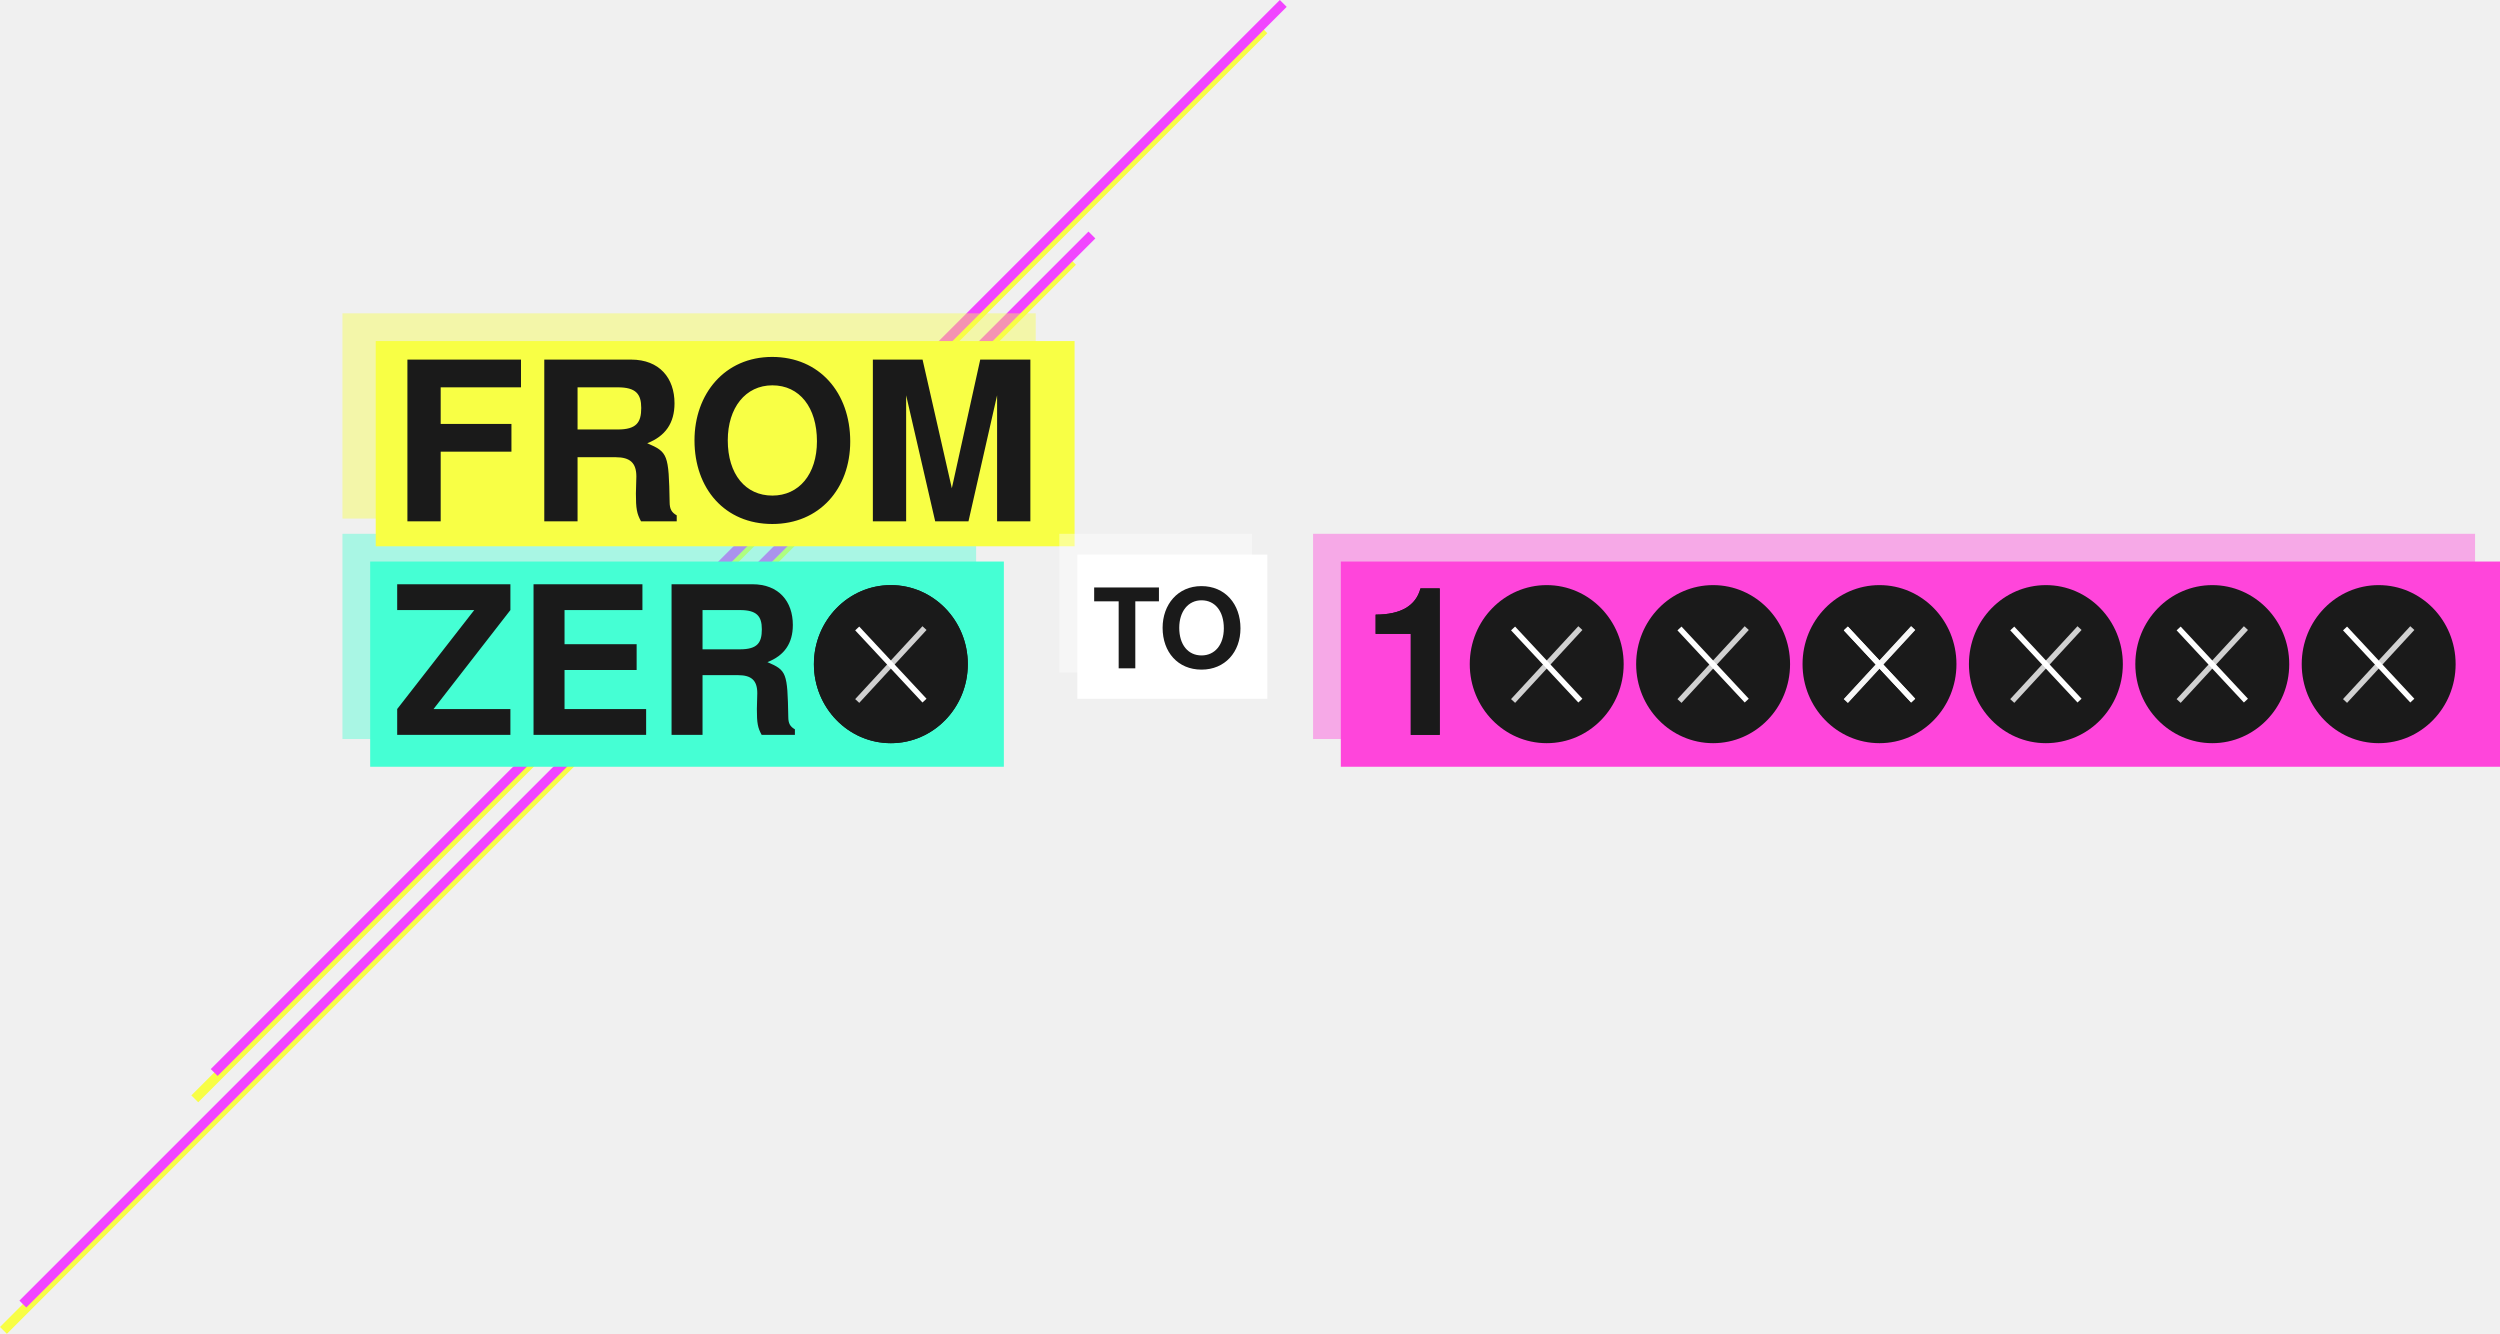
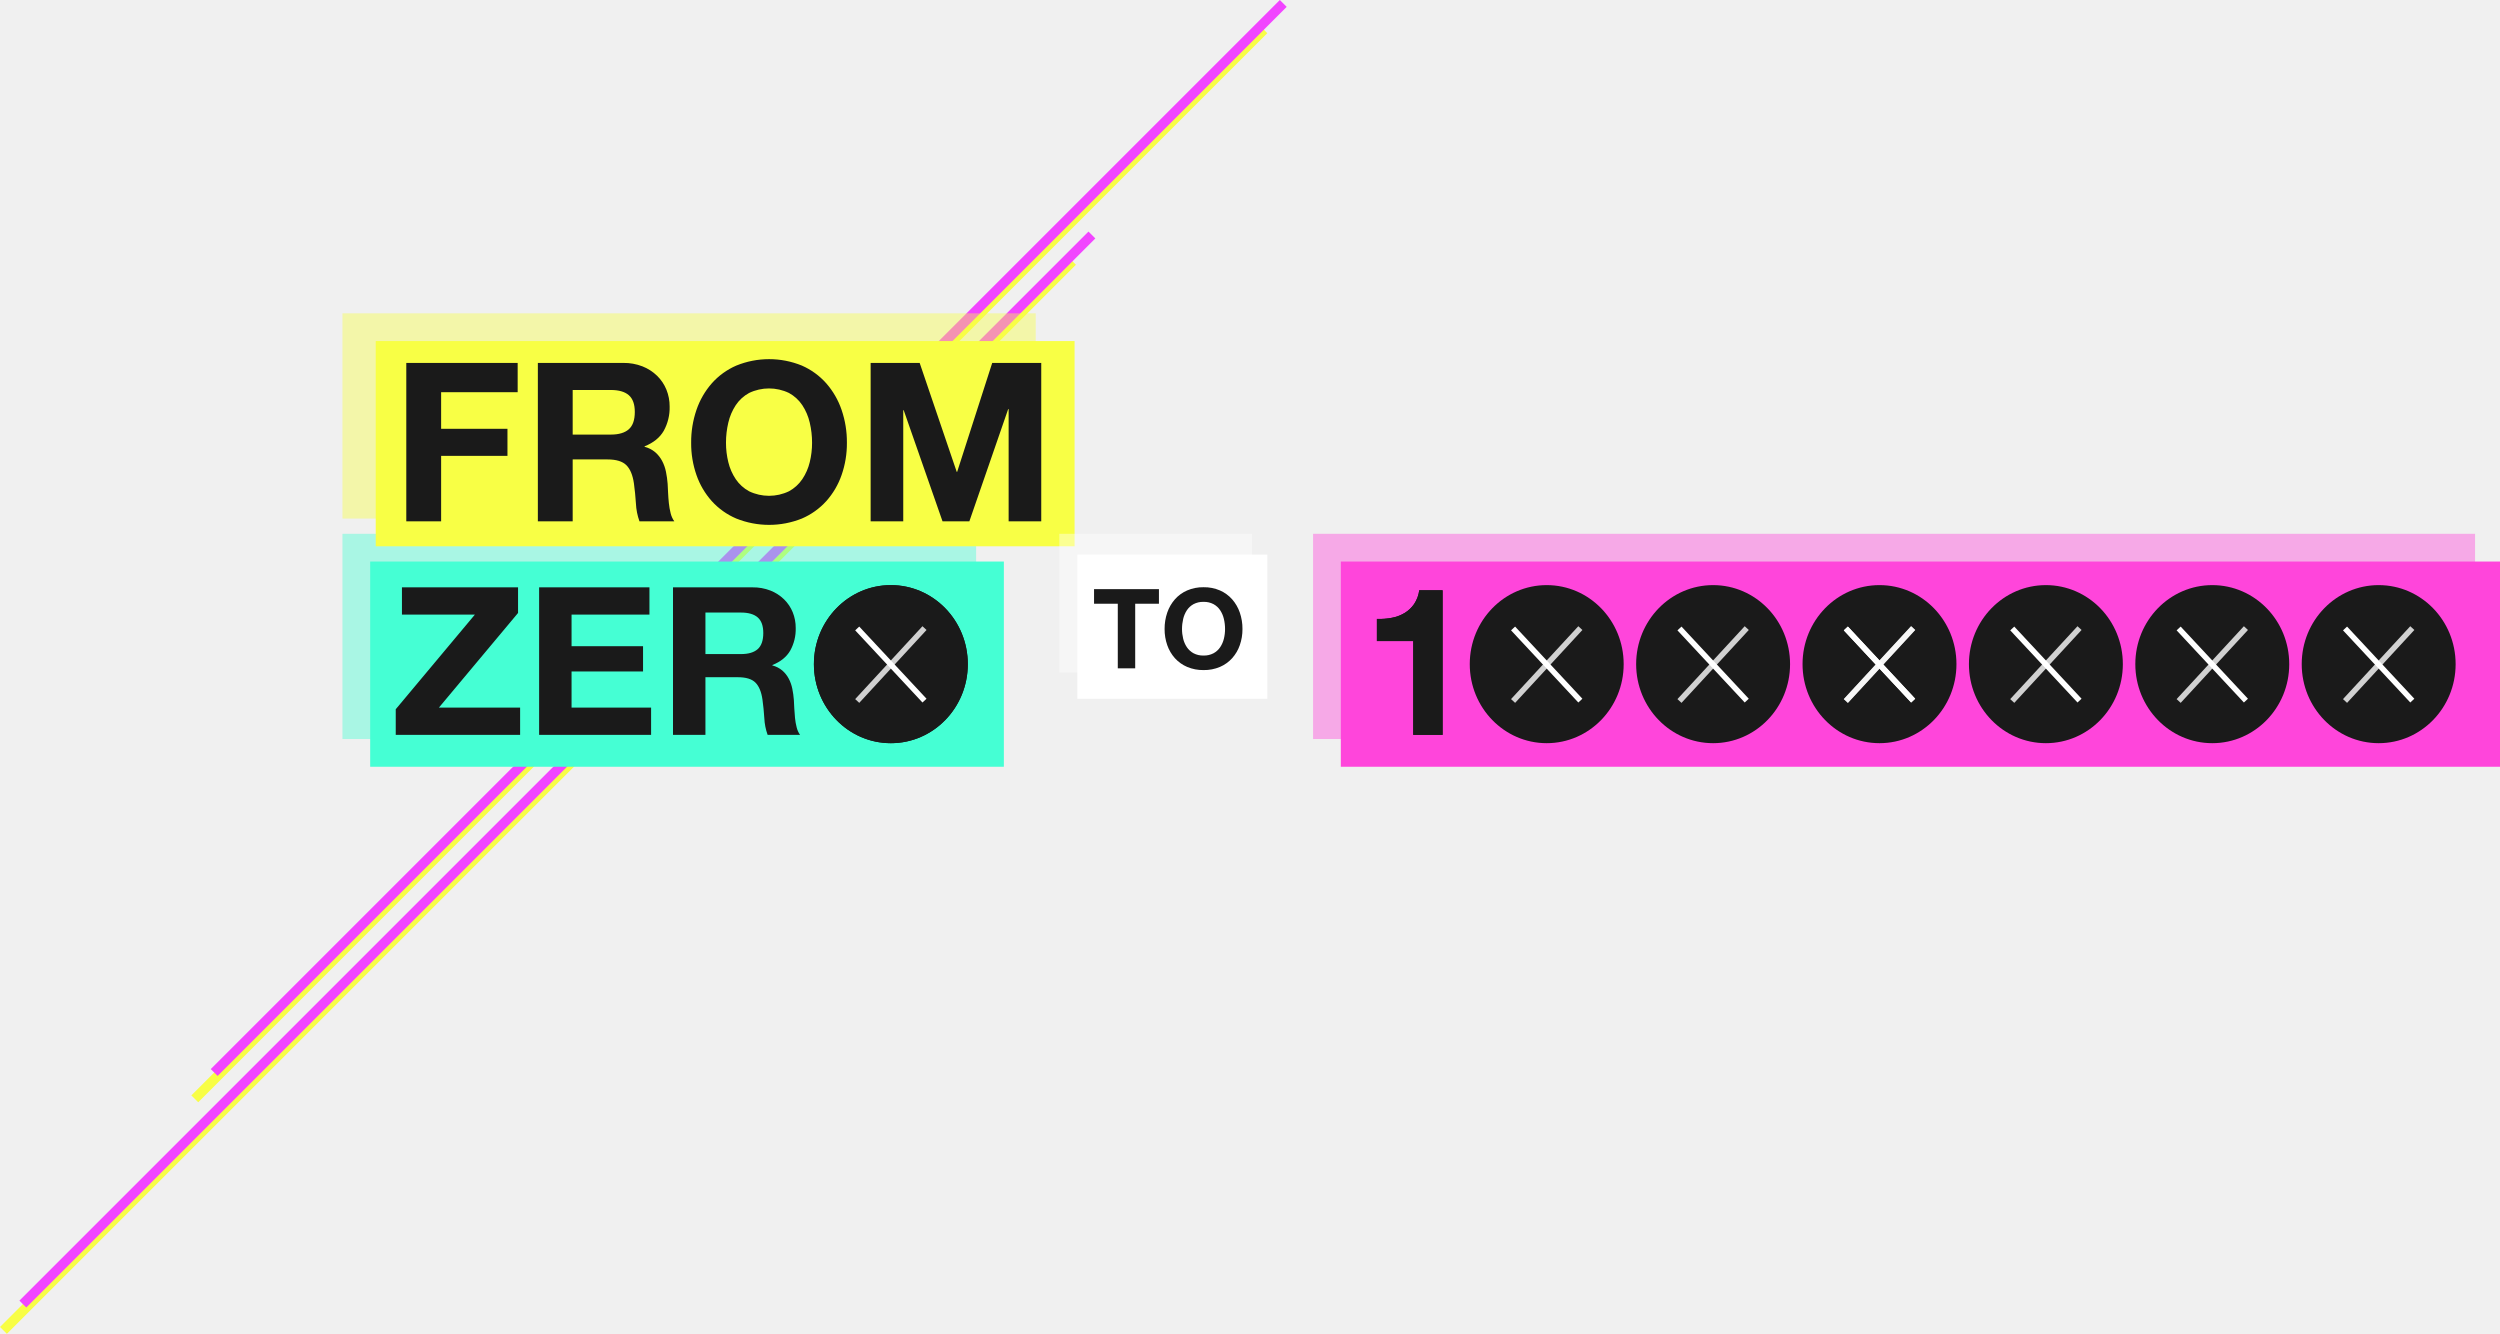
<svg xmlns="http://www.w3.org/2000/svg" width="1802.975" height="961.95" viewBox="0 0 1802.975 961.95">
-   <g id="footer-deco" transform="translate(2.475 2.475)">
-     <line id="Line_3" data-name="Line 3" y1="771" x2="771" transform="translate(138 19)" fill="none" stroke="#f8fe45" stroke-width="7" />
-     <line id="Line_6" data-name="Line 6" y1="771" x2="771" transform="translate(152)" fill="none" stroke="#f145ff" stroke-width="7" />
-     <line id="Line_4" data-name="Line 4" y1="771" x2="771" transform="translate(0 186)" fill="none" stroke="#f8fe45" stroke-width="7" />
-     <line id="Line_5" data-name="Line 5" y1="771" x2="771" transform="translate(14 167)" fill="none" stroke="#f145ff" stroke-width="7" />
-     <g id="Group_5" data-name="Group 5" transform="translate(-373.5 -107.5)">
-       <rect id="Rectangle_2" data-name="Rectangle 2" width="457" height="148" transform="translate(618 490)" fill="#45ffd4" opacity="0.417" />
-       <rect id="Rectangle_1" data-name="Rectangle 1" width="500" height="148" transform="translate(618 331)" fill="#f8ff45" opacity="0.417" />
-       <rect id="Rectangle_4" data-name="Rectangle 4" width="504" height="148" transform="translate(642 351)" fill="#f8ff45" />
-       <rect id="Rectangle_3" data-name="Rectangle 3" width="457" height="148" transform="translate(638 510)" fill="#45ffd4" />
-       <text id="FROM" transform="translate(653 325)" fill="#1a1a1a" font-size="160" font-family="HelveticaNeue-Bold, Helvetica Neue" font-weight="700">
-         <tspan x="0" y="156">FROM</tspan>
-       </text>
-       <text id="ZER" transform="translate(653 490)" fill="#1a1a1a" font-size="149" font-family="HelveticaNeue-Bold, Helvetica Neue" font-weight="700">
-         <tspan x="0" y="145">ZER</tspan>
-       </text>
-       <g id="Group_2" data-name="Group 2" transform="translate(17 80.345)">
-         <ellipse id="Ellipse_1" data-name="Ellipse 1" cx="55.5" cy="57" rx="55.5" ry="57" transform="translate(941 446.655)" fill="#1a1a1a" />
-         <ellipse id="Ellipse_2" data-name="Ellipse 2" cx="55.5" cy="57" rx="55.5" ry="57" transform="translate(941 446.655)" fill="#1a1a1a" />
-         <g id="Group_1" data-name="Group 1" transform="translate(985.548 492.074)">
-           <line id="Line_1" data-name="Line 1" x2="48.519" y2="52.039" transform="translate(-13.308 -14.155)" fill="none" stroke="#fff" stroke-width="4" />
-           <line id="Line_2" data-name="Line 2" x2="52.567" y2="48.523" transform="translate(35.213 -14.419) rotate(90)" fill="none" stroke="#fff" stroke-width="4" opacity="0.8" />
+   <g transform="translate(2.475 2.475)">
+     <line y1="771" x2="771" transform="translate(138 19)" fill="none" stroke="#f8fe45" stroke-width="7" />
+     <line y1="771" x2="771" transform="translate(152)" fill="none" stroke="#f145ff" stroke-width="7" />
+     <line y1="771" x2="771" transform="translate(0 186)" fill="none" stroke="#f8fe45" stroke-width="7" />
+     <line y1="771" x2="771" transform="translate(14 167)" fill="none" stroke="#f145ff" stroke-width="7" />
+     <g transform="translate(-373.5 -107.5)">
+       <rect width="457" height="148" transform="translate(618 490)" fill="#45ffd4" opacity="0.417" />
+       <rect width="500" height="148" transform="translate(618 331)" fill="#f8ff45" opacity="0.417" />
+       <rect width="504" height="148" transform="translate(642 351)" fill="#f8ff45" />
+       <rect width="457" height="148" transform="translate(638 510)" fill="#45ffd4" />
+       <path d="M11.04,41.76V156H36.16V108.8H84V89.28H36.16V62.88h55.2V41.76Zm120,51.68V61.28h27.52q8.64,0,12.96,3.76t4.32,12.08q0,8.64-4.32,12.48t-12.96,3.84ZM105.92,41.76V156h25.12V111.36h25.12q9.44,0,13.6,4.16t5.44,13.12q.96,6.88,1.44,14.4A44.291,44.291,0,0,0,179.2,156h25.12a16.813,16.813,0,0,1-2.64-5.84,50.446,50.446,0,0,1-1.28-7.28q-.4-3.84-.56-7.52t-.32-6.4a68.659,68.659,0,0,0-1.2-8.64,29.05,29.05,0,0,0-2.8-7.92,21.735,21.735,0,0,0-4.96-6.24,19.376,19.376,0,0,0-7.68-3.92v-.32q9.6-3.84,13.84-11.2a34.346,34.346,0,0,0,4.24-17.44,32.057,32.057,0,0,0-2.32-12.24,29.518,29.518,0,0,0-6.72-10,31.853,31.853,0,0,0-10.56-6.8,36.774,36.774,0,0,0-13.84-2.48ZM241.6,99.36a62.513,62.513,0,0,1,1.68-14.56,38.56,38.56,0,0,1,5.36-12.56,27.189,27.189,0,0,1,9.6-8.8,33.25,33.25,0,0,1,28.8,0,27.189,27.189,0,0,1,9.6,8.8A38.56,38.56,0,0,1,302,84.8a62.514,62.514,0,0,1,1.68,14.56,58.154,58.154,0,0,1-1.68,14,37.835,37.835,0,0,1-5.36,12.24,27.472,27.472,0,0,1-9.6,8.72,33.25,33.25,0,0,1-28.8,0,27.472,27.472,0,0,1-9.6-8.72,37.835,37.835,0,0,1-5.36-12.24A58.154,58.154,0,0,1,241.6,99.36Zm-25.12,0a69,69,0,0,0,3.84,23.28,55.6,55.6,0,0,0,11.04,18.8A50.57,50.57,0,0,0,249.04,154a63.557,63.557,0,0,0,47.28,0,50.746,50.746,0,0,0,17.6-12.56,55.6,55.6,0,0,0,11.04-18.8,69,69,0,0,0,3.84-23.28,71.381,71.381,0,0,0-3.84-23.76,57.074,57.074,0,0,0-11.04-19.12,50.659,50.659,0,0,0-17.6-12.8,62.541,62.541,0,0,0-47.28,0,50.479,50.479,0,0,0-17.68,12.8A57.074,57.074,0,0,0,220.32,75.6,71.381,71.381,0,0,0,216.48,99.36Zm129.44-57.6V156h23.52V75.84h.32l28,80.16h19.36l28-80.96h.32V156h23.52V41.76H433.6l-25.28,78.56H408L381.28,41.76Z" transform="translate(653 325)" fill="#1a1a1a" />
+       <path d="M3.427,126.524V145h89.7V125.332H34.568L91.635,57.09V38.614H7.9V58.282h52.6Zm103.406-87.91V145h80.758V125.332H130.226V99.257H181.78V81.079H130.226v-22.8H186.4V38.614ZM226.778,86.741V56.792h25.628q8.046,0,12.069,3.5T268.5,71.543q0,8.046-4.023,11.622t-12.069,3.576ZM203.385,38.614V145h23.393V103.429h23.393q8.791,0,12.665,3.874t5.066,12.218q.894,6.407,1.341,13.41A41.245,41.245,0,0,0,271.627,145H295.02a15.657,15.657,0,0,1-2.458-5.439,46.974,46.974,0,0,1-1.192-6.779q-.372-3.576-.521-7t-.3-5.96a63.928,63.928,0,0,0-1.117-8.046,27.053,27.053,0,0,0-2.607-7.375,20.242,20.242,0,0,0-4.619-5.811,18.044,18.044,0,0,0-7.152-3.65v-.3q8.94-3.576,12.888-10.43a31.985,31.985,0,0,0,3.948-16.241,29.852,29.852,0,0,0-2.16-11.4,27.489,27.489,0,0,0-6.258-9.312,29.663,29.663,0,0,0-9.834-6.332,34.245,34.245,0,0,0-12.888-2.31Z" transform="translate(653 490)" fill="#1a1a1a" />
+       <g transform="translate(17 80.345)">
+         <ellipse cx="55.5" cy="57" rx="55.5" ry="57" transform="translate(941 446.655)" fill="#1a1a1a" />
+         <ellipse cx="55.5" cy="57" rx="55.5" ry="57" transform="translate(941 446.655)" fill="#1a1a1a" />
+         <g transform="translate(985.548 492.074)">
+           <line x2="48.519" y2="52.039" transform="translate(-13.308 -14.155)" fill="none" stroke="#fff" stroke-width="4" />
+           <line x2="52.567" y2="48.523" transform="translate(35.213 -14.419) rotate(90)" fill="none" stroke="#fff" stroke-width="4" opacity="0.8" />
        </g>
      </g>
    </g>
-     <g id="Group_7" data-name="Group 7" transform="translate(326.5 -107.5)">
-       <rect id="Rectangle_2-2" data-name="Rectangle 2" width="838" height="148" transform="translate(618 490)" fill="#ff45db" opacity="0.417" />
-       <rect id="Rectangle_1-2" data-name="Rectangle 1" width="139" height="100" transform="translate(435 490)" fill="#fff" opacity="0.417" />
-       <rect id="Rectangle_4-2" data-name="Rectangle 4" width="137" height="104" transform="translate(448 505)" fill="#fff" />
-       <rect id="Rectangle_3-2" data-name="Rectangle 3" width="836" height="148" transform="translate(638 510)" fill="#ff45db" />
-       <text id="TO" transform="translate(459 509)" fill="#1a1a1a" font-size="80" font-family="HelveticaNeue-Bold, Helvetica Neue" font-weight="700">
-         <tspan x="0" y="78">TO</tspan>
-       </text>
-       <text id="_1" data-name="1" transform="translate(653 490)" fill="#1a1a1a" font-size="149" font-family="HelveticaNeue-Bold, Helvetica Neue" font-weight="700">
-         <tspan x="0" y="145">1</tspan>
-       </text>
-       <text id="_1-2" data-name="1" transform="translate(653 490)" fill="#1a1a1a" font-size="149" font-family="HelveticaNeue-Bold, Helvetica Neue" font-weight="700">
-         <tspan x="0" y="145">1</tspan>
-       </text>
-       <g id="Group_2-2" data-name="Group 2" transform="translate(17 80.345)">
-         <ellipse id="Ellipse_2-2" data-name="Ellipse 2" cx="55.5" cy="57" rx="55.5" ry="57" transform="translate(714 446.655)" fill="#1a1a1a" />
-         <ellipse id="Ellipse_3" data-name="Ellipse 3" cx="55.5" cy="57" rx="55.5" ry="57" transform="translate(834 446.655)" fill="#1a1a1a" />
-         <ellipse id="Ellipse_4" data-name="Ellipse 4" cx="55.5" cy="57" rx="55.5" ry="57" transform="translate(954 446.655)" fill="#1a1a1a" />
-         <ellipse id="Ellipse_5" data-name="Ellipse 5" cx="55.5" cy="57" rx="55.5" ry="57" transform="translate(1074 446.655)" fill="#1a1a1a" />
-         <ellipse id="Ellipse_6" data-name="Ellipse 6" cx="55.5" cy="57" rx="55.5" ry="57" transform="translate(1194 446.655)" fill="#1a1a1a" />
-         <ellipse id="Ellipse_7" data-name="Ellipse 7" cx="55.5" cy="57" rx="55.5" ry="57" transform="translate(1314 446.655)" fill="#1a1a1a" />
-         <g id="Group_1-2" data-name="Group 1" transform="translate(985.548 492.074)">
-           <line id="Line_1-2" data-name="Line 1" x2="48.519" y2="52.039" transform="translate(-240.308 -14.155)" fill="none" stroke="#fff" stroke-width="4" />
-           <line id="Line_8" data-name="Line 8" x2="48.519" y2="52.039" transform="translate(-120.308 -14.155)" fill="none" stroke="#fff" stroke-width="4" />
-           <line id="Line_10" data-name="Line 10" x2="48.519" y2="52.039" transform="translate(-0.308 -14.155)" fill="none" stroke="#fff" stroke-width="4" />
-           <line id="Line_12" data-name="Line 12" x2="48.519" y2="52.039" transform="translate(-0.308 -14.155)" fill="none" stroke="#fff" stroke-width="4" />
-           <line id="Line_13" data-name="Line 13" x2="48.519" y2="52.039" transform="translate(119.692 -14.155)" fill="none" stroke="#fff" stroke-width="4" />
-           <line id="Line_15" data-name="Line 15" x2="48.519" y2="52.039" transform="translate(239.692 -14.155)" fill="none" stroke="#fff" stroke-width="4" />
-           <line id="Line_17" data-name="Line 17" x2="48.519" y2="52.039" transform="translate(359.692 -14.155)" fill="none" stroke="#fff" stroke-width="4" />
-           <line id="Line_2-2" data-name="Line 2" x2="52.567" y2="48.523" transform="translate(-191.787 -14.419) rotate(90)" fill="none" stroke="#fff" stroke-width="4" opacity="0.8" />
-           <line id="Line_7" data-name="Line 7" x2="52.567" y2="48.523" transform="translate(-71.787 -14.419) rotate(90)" fill="none" stroke="#fff" stroke-width="4" opacity="0.8" />
-           <line id="Line_9" data-name="Line 9" x2="52.567" y2="48.523" transform="translate(48.213 -14.419) rotate(90)" fill="none" stroke="#fff" stroke-width="4" opacity="0.8" />
-           <line id="Line_11" data-name="Line 11" x2="52.567" y2="48.523" transform="translate(48.213 -14.419) rotate(90)" fill="none" stroke="#fff" stroke-width="4" opacity="0.8" />
-           <line id="Line_14" data-name="Line 14" x2="52.567" y2="48.523" transform="translate(168.213 -14.419) rotate(90)" fill="none" stroke="#fff" stroke-width="4" opacity="0.8" />
-           <line id="Line_16" data-name="Line 16" x2="52.567" y2="48.523" transform="translate(288.213 -14.419) rotate(90)" fill="none" stroke="#fff" stroke-width="4" opacity="0.8" />
-           <line id="Line_18" data-name="Line 18" x2="52.567" y2="48.523" transform="translate(408.213 -14.419) rotate(90)" fill="none" stroke="#fff" stroke-width="4" opacity="0.8" />
+     <g transform="translate(326.5 -107.5)">
+       <rect width="838" height="148" transform="translate(618 490)" fill="#ff45db" opacity="0.417" />
+       <rect width="139" height="100" transform="translate(435 490)" fill="#fff" opacity="0.417" />
+       <rect width="137" height="104" transform="translate(448 505)" fill="#fff" />
+       <rect width="836" height="148" transform="translate(638 510)" fill="#ff45db" />
+       <path d="M18.16,31.44V78H30.72V31.44H47.84V20.88H1.04V31.44ZM64.48,49.68a31.257,31.257,0,0,1,.84-7.28A19.28,19.28,0,0,1,68,36.12a13.6,13.6,0,0,1,4.8-4.4A14.662,14.662,0,0,1,80,30.08a14.662,14.662,0,0,1,7.2,1.64,13.6,13.6,0,0,1,4.8,4.4,19.28,19.28,0,0,1,2.68,6.28,31.256,31.256,0,0,1,.84,7.28,29.077,29.077,0,0,1-.84,7A18.918,18.918,0,0,1,92,62.8a13.736,13.736,0,0,1-4.8,4.36A14.662,14.662,0,0,1,80,68.8a14.662,14.662,0,0,1-7.2-1.64A13.736,13.736,0,0,1,68,62.8a18.918,18.918,0,0,1-2.68-6.12A29.077,29.077,0,0,1,64.48,49.68Zm-12.56,0a34.5,34.5,0,0,0,1.92,11.64,27.8,27.8,0,0,0,5.52,9.4A25.285,25.285,0,0,0,68.2,77,29.29,29.29,0,0,0,80,79.28,29.214,29.214,0,0,0,91.84,77a25.373,25.373,0,0,0,8.8-6.28,27.8,27.8,0,0,0,5.52-9.4,34.5,34.5,0,0,0,1.92-11.64,35.691,35.691,0,0,0-1.92-11.88,28.537,28.537,0,0,0-5.52-9.56,25.33,25.33,0,0,0-8.8-6.4A28.777,28.777,0,0,0,80,19.52a28.851,28.851,0,0,0-11.8,2.32,25.239,25.239,0,0,0-8.84,6.4,28.537,28.537,0,0,0-5.52,9.56A35.691,35.691,0,0,0,51.92,49.68Z" transform="translate(459 509)" fill="#1a1a1a" />
+       <path d="M58.408,145V40.7H41.571a23.029,23.029,0,0,1-3.725,9.983,22.666,22.666,0,0,1-6.929,6.481,27.79,27.79,0,0,1-9.238,3.427,50.087,50.087,0,0,1-10.654.82V77.354H37.25V145Z" transform="translate(653 490)" fill="#1a1a1a" />
+       <path d="M58.408,145V40.7H41.571a23.029,23.029,0,0,1-3.725,9.983,22.666,22.666,0,0,1-6.929,6.481,27.79,27.79,0,0,1-9.238,3.427,50.087,50.087,0,0,1-10.654.82V77.354H37.25V145Z" transform="translate(653 490)" fill="#1a1a1a" />
+       <g transform="translate(17 80.345)">
+         <ellipse cx="55.5" cy="57" rx="55.5" ry="57" transform="translate(714 446.655)" fill="#1a1a1a" />
+         <ellipse cx="55.5" cy="57" rx="55.5" ry="57" transform="translate(834 446.655)" fill="#1a1a1a" />
+         <ellipse cx="55.5" cy="57" rx="55.5" ry="57" transform="translate(954 446.655)" fill="#1a1a1a" />
+         <ellipse cx="55.5" cy="57" rx="55.5" ry="57" transform="translate(1074 446.655)" fill="#1a1a1a" />
+         <ellipse cx="55.5" cy="57" rx="55.5" ry="57" transform="translate(1194 446.655)" fill="#1a1a1a" />
+         <ellipse cx="55.5" cy="57" rx="55.5" ry="57" transform="translate(1314 446.655)" fill="#1a1a1a" />
+         <g transform="translate(985.548 492.074)">
+           <line x2="48.519" y2="52.039" transform="translate(-240.308 -14.155)" fill="none" stroke="#fff" stroke-width="4" />
+           <line x2="48.519" y2="52.039" transform="translate(-120.308 -14.155)" fill="none" stroke="#fff" stroke-width="4" />
+           <line x2="48.519" y2="52.039" transform="translate(-0.308 -14.155)" fill="none" stroke="#fff" stroke-width="4" />
+           <line x2="48.519" y2="52.039" transform="translate(-0.308 -14.155)" fill="none" stroke="#fff" stroke-width="4" />
+           <line x2="48.519" y2="52.039" transform="translate(119.692 -14.155)" fill="none" stroke="#fff" stroke-width="4" />
+           <line x2="48.519" y2="52.039" transform="translate(239.692 -14.155)" fill="none" stroke="#fff" stroke-width="4" />
+           <line x2="48.519" y2="52.039" transform="translate(359.692 -14.155)" fill="none" stroke="#fff" stroke-width="4" />
+           <line x2="52.567" y2="48.523" transform="translate(-191.787 -14.419) rotate(90)" fill="none" stroke="#fff" stroke-width="4" opacity="0.8" />
+           <line x2="52.567" y2="48.523" transform="translate(-71.787 -14.419) rotate(90)" fill="none" stroke="#fff" stroke-width="4" opacity="0.8" />
+           <line x2="52.567" y2="48.523" transform="translate(48.213 -14.419) rotate(90)" fill="none" stroke="#fff" stroke-width="4" opacity="0.8" />
+           <line x2="52.567" y2="48.523" transform="translate(48.213 -14.419) rotate(90)" fill="none" stroke="#fff" stroke-width="4" opacity="0.8" />
+           <line x2="52.567" y2="48.523" transform="translate(168.213 -14.419) rotate(90)" fill="none" stroke="#fff" stroke-width="4" opacity="0.8" />
+           <line x2="52.567" y2="48.523" transform="translate(288.213 -14.419) rotate(90)" fill="none" stroke="#fff" stroke-width="4" opacity="0.8" />
+           <line x2="52.567" y2="48.523" transform="translate(408.213 -14.419) rotate(90)" fill="none" stroke="#fff" stroke-width="4" opacity="0.8" />
        </g>
      </g>
    </g>
  </g>
</svg>
